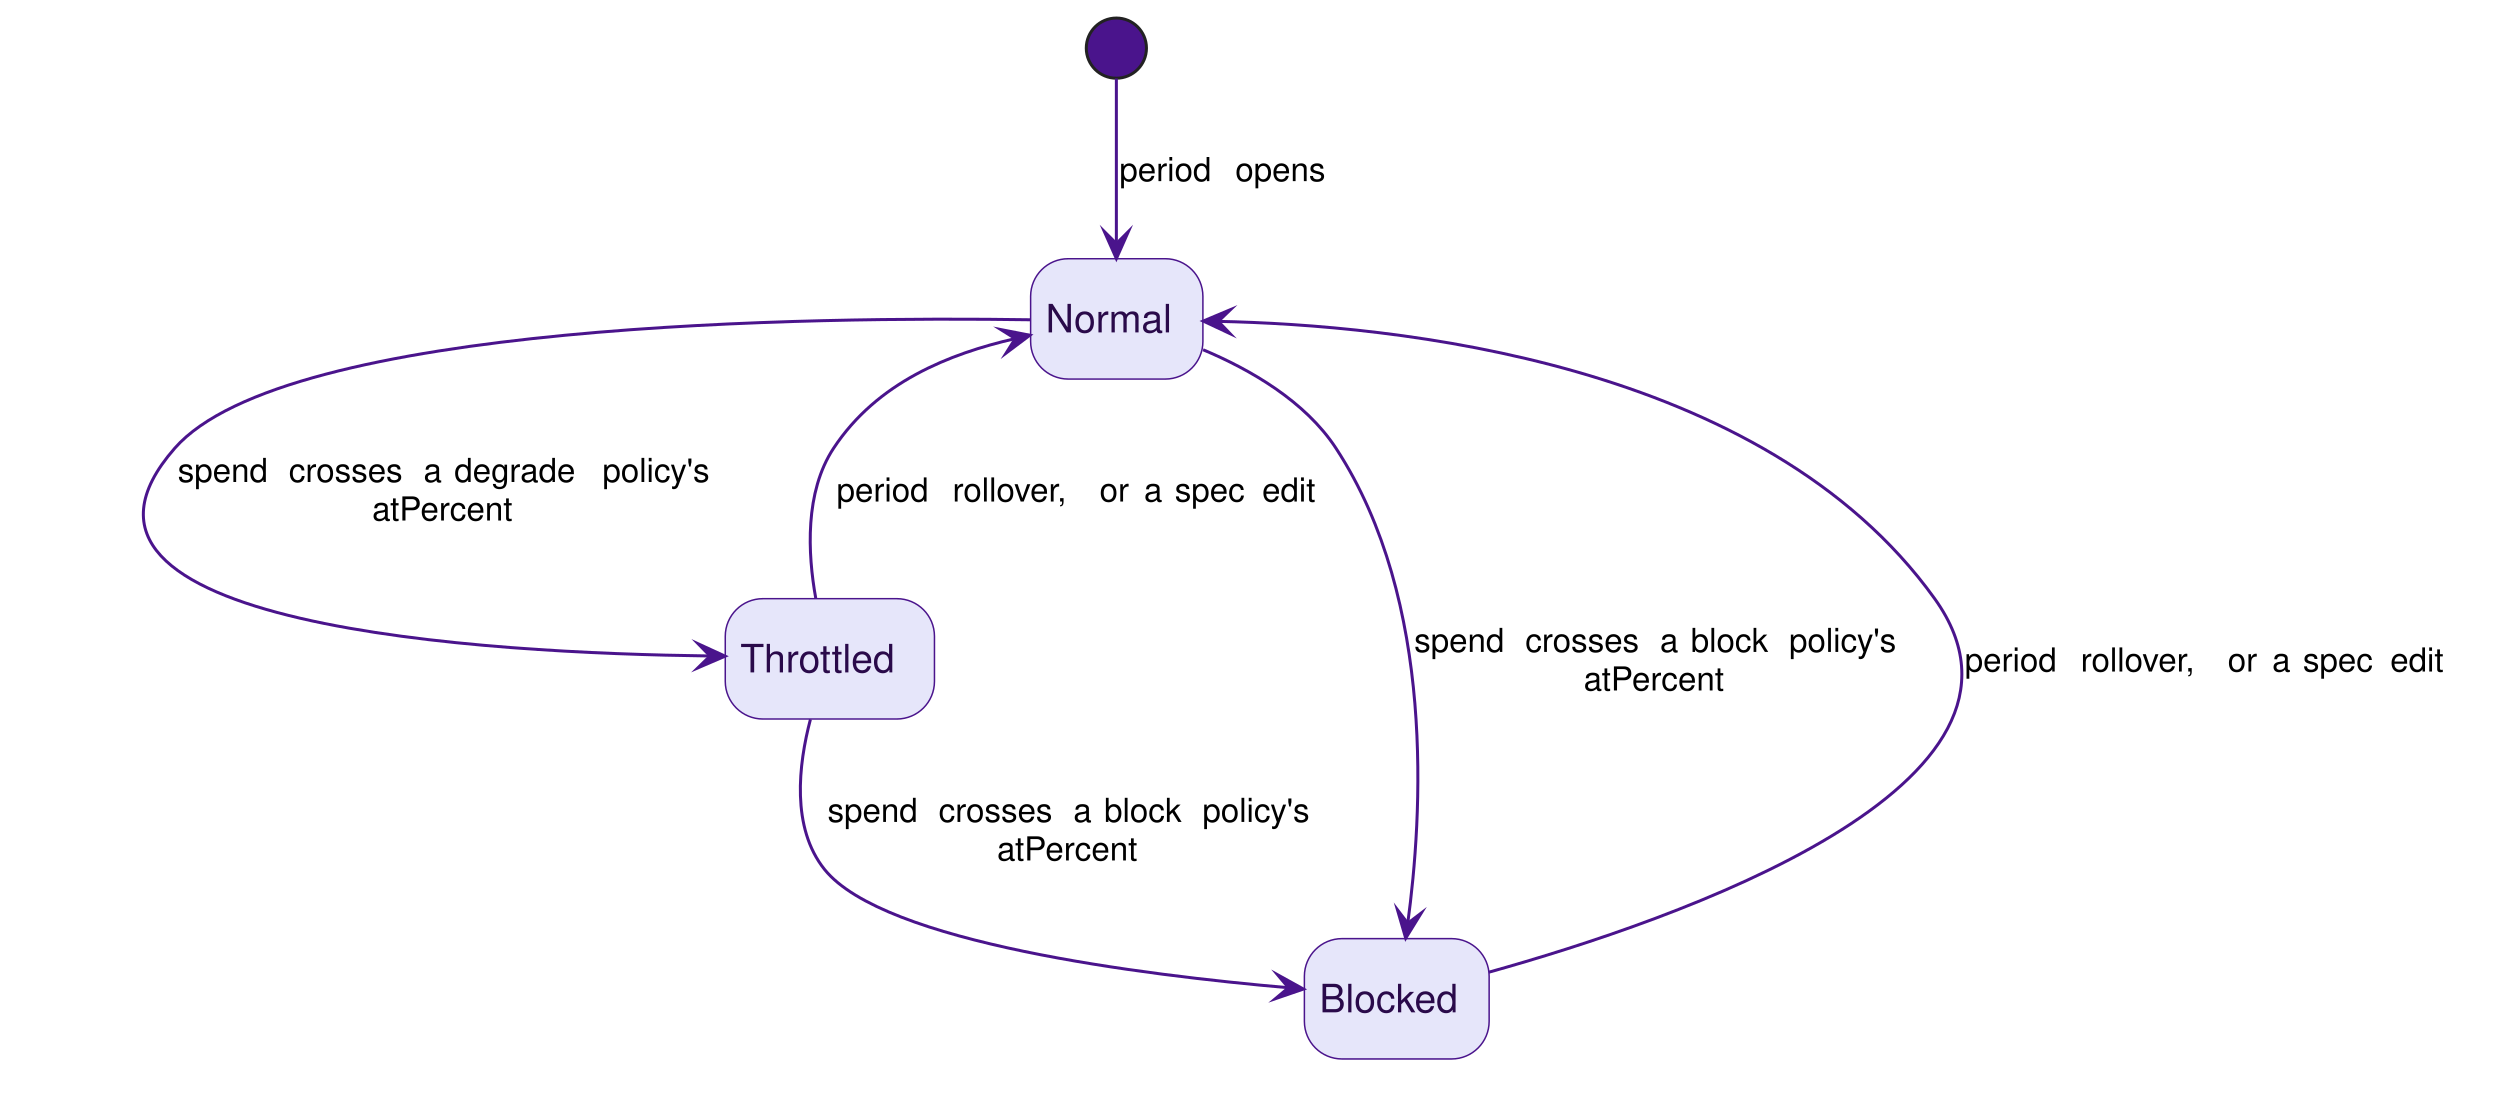
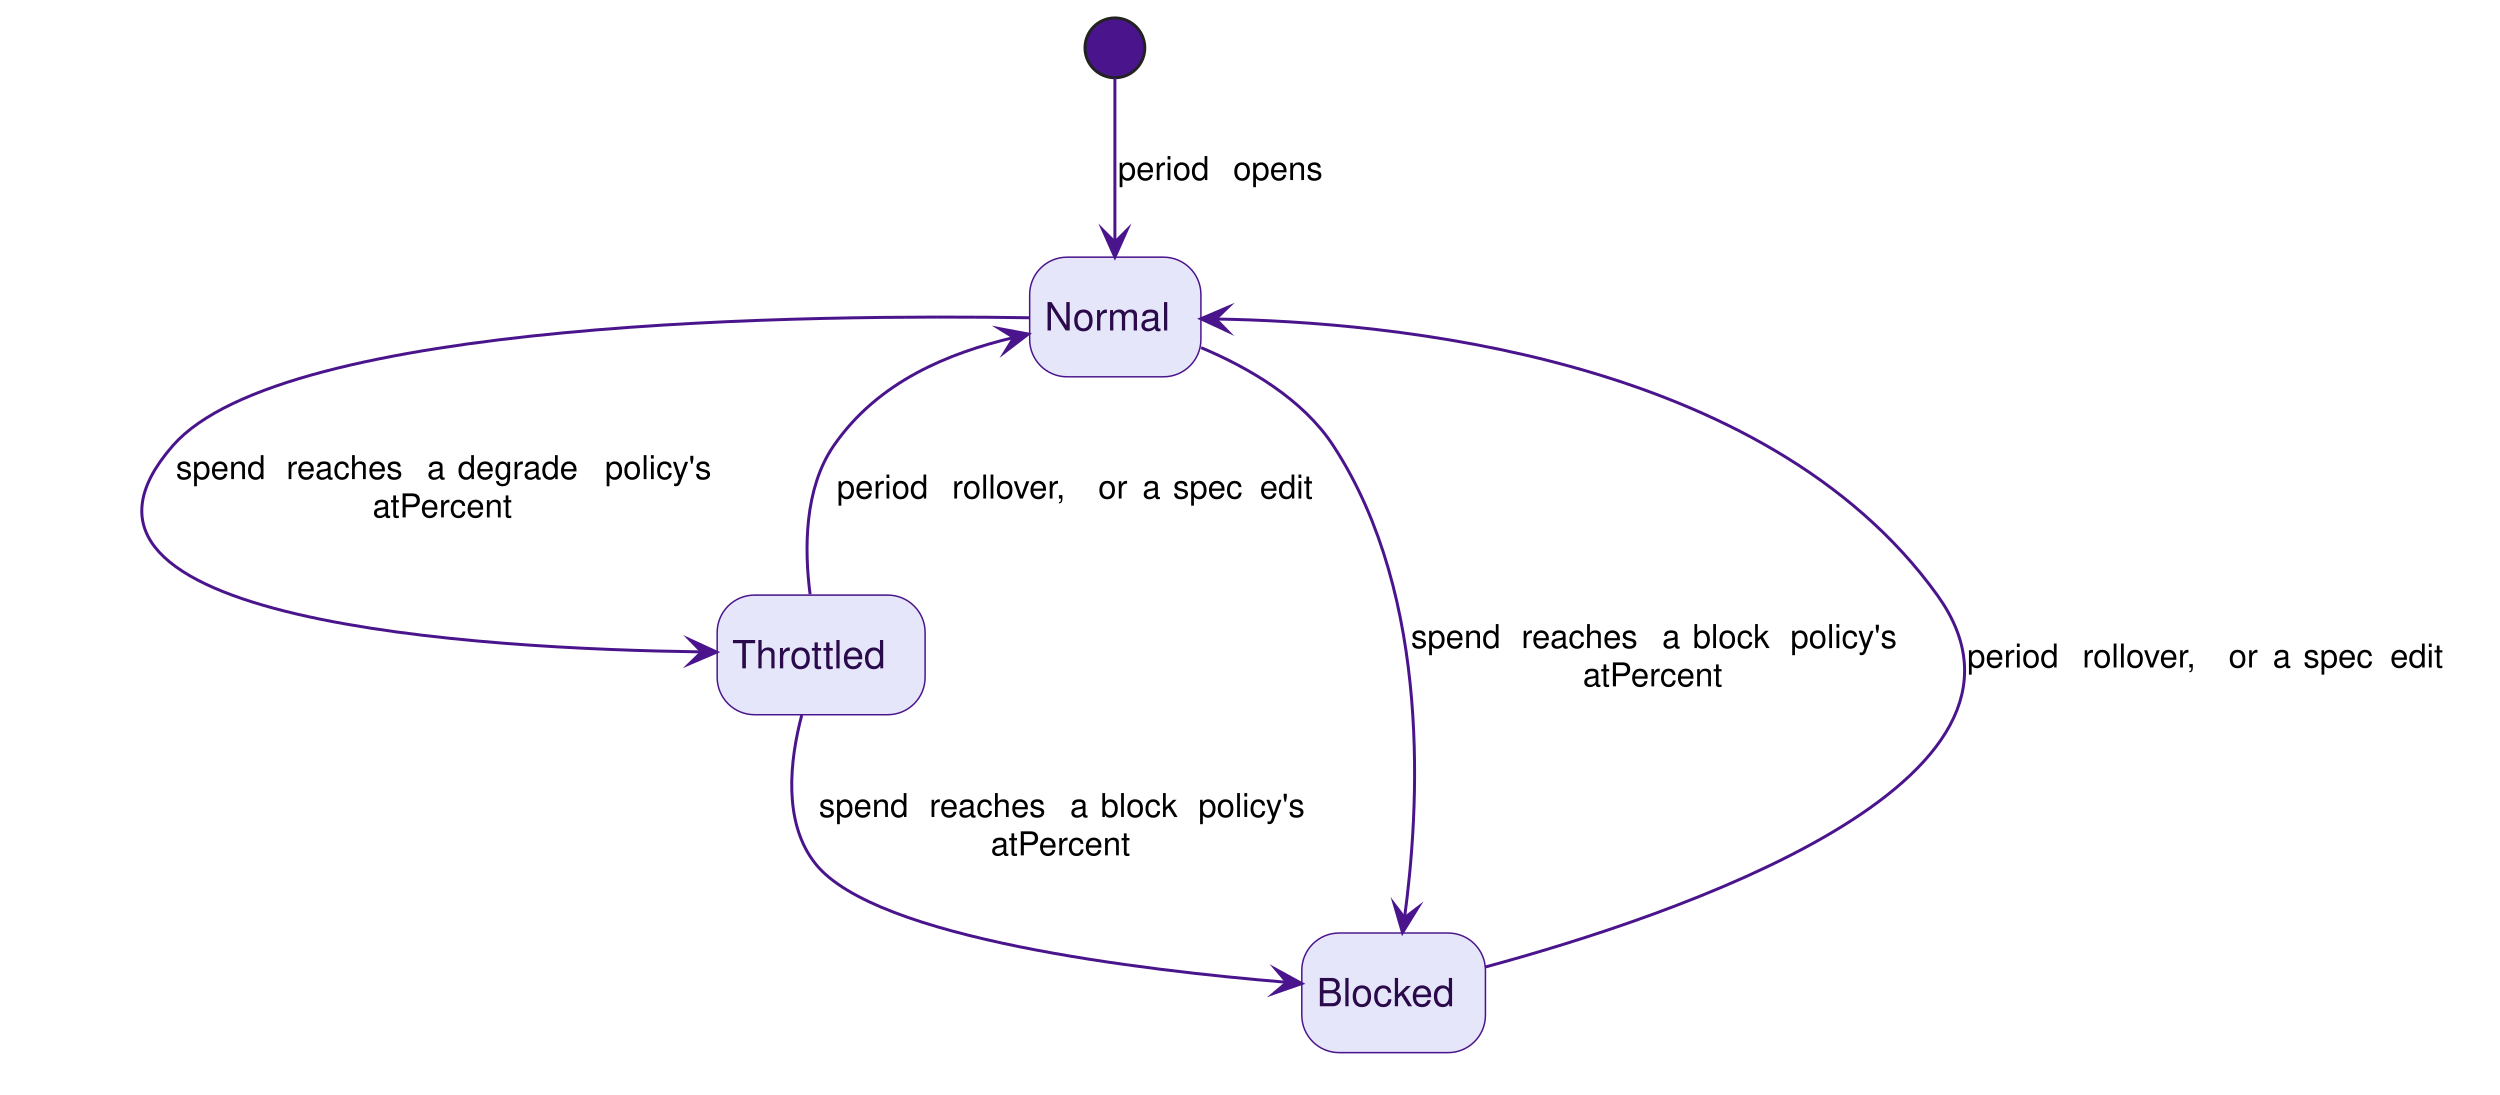
- <svg xmlns="http://www.w3.org/2000/svg" contentStyleType="text/css" data-diagram-type="STATE" height="366px" preserveAspectRatio="none" style="width:831px;height:366px;" version="1.1" viewBox="0 0 831 366" width="831px" zoomAndPan="magnify">
+ <svg xmlns="http://www.w3.org/2000/svg" contentStyleType="text/css" data-diagram-type="STATE" height="366px" preserveAspectRatio="none" style="width:836px;height:366px;" version="1.1" viewBox="0 0 836 366" width="836px" zoomAndPan="magnify">
  <defs />
  <g>
-     <rect fill="#E6E6FA" height="40" rx="12.5" ry="12.5" style="stroke:#4A148C;stroke-width:0.5;" width="57.265" x="342.58" y="86" />
-     <text fill="#2A0A4A" font-family="Helvetica" font-size="13" lengthAdjust="spacing" textLength="47.265" x="347.58" y="110.501">Normal</text>
-     <rect fill="#E6E6FA" height="40" rx="12.5" ry="12.5" style="stroke:#4A148C;stroke-width:0.5;" width="69.535" x="241.08" y="199" />
-     <text fill="#2A0A4A" font-family="Helvetica" font-size="13" lengthAdjust="spacing" textLength="59.535" x="246.08" y="223.5">Throttled</text>
-     <rect fill="#E6E6FA" height="40" rx="12.5" ry="12.5" style="stroke:#4A148C;stroke-width:0.5;" width="61.41" x="433.58" y="312" />
-     <text fill="#2A0A4A" font-family="Helvetica" font-size="13" lengthAdjust="spacing" textLength="51.41" x="438.58" y="336.5">Blocked</text>
+     <rect fill="#E6E6FA" height="40" rx="12.5" ry="12.5" style="stroke:#4A148C;stroke-width:0.5;" width="57.265" x="344.32" y="86" />
+     <text fill="#2A0A4A" font-family="Helvetica" font-size="13" lengthAdjust="spacing" textLength="47.265" x="349.32" y="110.501">Normal</text>
+     <rect fill="#E6E6FA" height="40" rx="12.5" ry="12.5" style="stroke:#4A148C;stroke-width:0.5;" width="69.535" x="239.82" y="199" />
+     <text fill="#2A0A4A" font-family="Helvetica" font-size="13" lengthAdjust="spacing" textLength="59.535" x="244.82" y="223.5">Throttled</text>
+     <rect fill="#E6E6FA" height="40" rx="12.5" ry="12.5" style="stroke:#4A148C;stroke-width:0.5;" width="61.41" x="435.32" y="312" />
+     <text fill="#2A0A4A" font-family="Helvetica" font-size="13" lengthAdjust="spacing" textLength="51.41" x="440.32" y="336.5">Blocked</text>
    <g class="start_entity" data-qualified-name=".start." data-source-line="11" id="ent0004">
-       <ellipse cx="371.08" cy="16" fill="#4A148C" rx="10" ry="10" style="stroke:#222222;stroke-width:1;" />
+       <ellipse cx="372.82" cy="16" fill="#4A148C" rx="10" ry="10" style="stroke:#222222;stroke-width:1;" />
    </g>
    <g class="link" data-entity-1="ent0004" data-entity-2="ent0001" data-link-type="dependency" data-source-line="11" id="lnk5">
-       <path d="M371.08,26.09 C371.08,40.14 371.08,62.45 371.08,80.96" fill="none" id="*start*-to-Normal" style="stroke:#4A148C;stroke-width:1;" />
-       <polygon fill="#4A148C" points="371.08,85.96,375.08,76.96,371.08,80.96,367.08,76.96,371.08,85.96" style="stroke:#4A148C;stroke-width:1;stroke-linejoin:miter;stroke-miterlimit:10;" />
-       <text fill="#000000" font-family="Helvetica" font-size="11" lengthAdjust="spacing" textLength="35.041" x="372.08" y="60.21">period</text>
-       <text fill="#000000" font-family="Helvetica" font-size="11" lengthAdjust="spacing" textLength="3.497" x="407.121" y="60.21"> </text>
-       <text fill="#000000" font-family="Helvetica" font-size="11" lengthAdjust="spacing" textLength="33.183" x="410.618" y="60.21">opens</text>
+       <path d="M372.82,26.09 C372.82,40.14 372.82,62.45 372.82,80.96" fill="none" id="*start*-to-Normal" style="stroke:#4A148C;stroke-width:1;" />
+       <polygon fill="#4A148C" points="372.82,85.96,376.82,76.96,372.82,80.96,368.82,76.96,372.82,85.96" style="stroke:#4A148C;stroke-width:1;stroke-linejoin:miter;stroke-miterlimit:10;" />
+       <text fill="#000000" font-family="Helvetica" font-size="11" lengthAdjust="spacing" textLength="35.041" x="373.82" y="60.21">period</text>
+       <text fill="#000000" font-family="Helvetica" font-size="11" lengthAdjust="spacing" textLength="3.497" x="408.861" y="60.21"> </text>
+       <text fill="#000000" font-family="Helvetica" font-size="11" lengthAdjust="spacing" textLength="33.183" x="412.358" y="60.21">opens</text>
    </g>
    <g class="link" data-entity-1="ent0001" data-entity-2="ent0002" data-link-type="dependency" data-source-line="13" id="lnk6">
-       <path d="M342.4,106.29 C272.23,105.23 94.95,106.86 58.08,149 C6,208.53 162.05,217.128 236.02,218.048" fill="none" id="Normal-to-Throttled" style="stroke:#4A148C;stroke-width:1;" />
-       <polygon fill="#4A148C" points="241.02,218.11,232.07,213.998,236.02,218.048,231.971,221.998,241.02,218.11" style="stroke:#4A148C;stroke-width:1;stroke-linejoin:miter;stroke-miterlimit:10;" />
-       <text fill="#000000" font-family="Helvetica" font-size="11" lengthAdjust="spacing" textLength="33.435" x="59.08" y="160.21">spend</text>
-       <text fill="#000000" font-family="Helvetica" font-size="11" lengthAdjust="spacing" textLength="3.497" x="92.515" y="160.21"> </text>
-       <text fill="#000000" font-family="Helvetica" font-size="11" lengthAdjust="spacing" textLength="41.261" x="96.012" y="160.21">crosses</text>
-       <text fill="#000000" font-family="Helvetica" font-size="11" lengthAdjust="spacing" textLength="3.497" x="137.272" y="160.21"> </text>
-       <text fill="#000000" font-family="Helvetica" font-size="11" lengthAdjust="spacing" textLength="6.741" x="140.769" y="160.21">a</text>
-       <text fill="#000000" font-family="Helvetica" font-size="11" lengthAdjust="spacing" textLength="3.497" x="147.51" y="160.21"> </text>
-       <text fill="#000000" font-family="Helvetica" font-size="11" lengthAdjust="spacing" textLength="45.746" x="151.006" y="160.21">degrade</text>
-       <text fill="#000000" font-family="Helvetica" font-size="11" lengthAdjust="spacing" textLength="3.497" x="196.752" y="160.21"> </text>
-       <text fill="#000000" font-family="Helvetica" font-size="11" lengthAdjust="spacing" textLength="41.137" x="200.249" y="160.21">policy's</text>
-       <text fill="#000000" font-family="Helvetica" font-size="11" lengthAdjust="spacing" textLength="53.077" x="123.694" y="173.015">atPercent</text>
+       <path d="M344.22,106.26 C273.78,105.12 94.98,106.56 57.82,149 C6,208.19 160.87,216.982 234.631,217.992" fill="none" id="Normal-to-Throttled" style="stroke:#4A148C;stroke-width:1;" />
+       <polygon fill="#4A148C" points="239.63,218.06,230.686,213.937,234.631,217.992,230.576,221.936,239.63,218.06" style="stroke:#4A148C;stroke-width:1;stroke-linejoin:miter;stroke-miterlimit:10;" />
+       <text fill="#000000" font-family="Helvetica" font-size="11" lengthAdjust="spacing" textLength="33.435" x="58.82" y="160.21">spend</text>
+       <text fill="#000000" font-family="Helvetica" font-size="11" lengthAdjust="spacing" textLength="3.497" x="92.255" y="160.21"> </text>
+       <text fill="#000000" font-family="Helvetica" font-size="11" lengthAdjust="spacing" textLength="43.549" x="95.752" y="160.21">reaches</text>
+       <text fill="#000000" font-family="Helvetica" font-size="11" lengthAdjust="spacing" textLength="3.497" x="139.3" y="160.21"> </text>
+       <text fill="#000000" font-family="Helvetica" font-size="11" lengthAdjust="spacing" textLength="6.741" x="142.797" y="160.21">a</text>
+       <text fill="#000000" font-family="Helvetica" font-size="11" lengthAdjust="spacing" textLength="3.497" x="149.538" y="160.21"> </text>
+       <text fill="#000000" font-family="Helvetica" font-size="11" lengthAdjust="spacing" textLength="45.746" x="153.034" y="160.21">degrade</text>
+       <text fill="#000000" font-family="Helvetica" font-size="11" lengthAdjust="spacing" textLength="3.497" x="198.78" y="160.21"> </text>
+       <text fill="#000000" font-family="Helvetica" font-size="11" lengthAdjust="spacing" textLength="41.137" x="202.276" y="160.21">policy's</text>
+       <text fill="#000000" font-family="Helvetica" font-size="11" lengthAdjust="spacing" textLength="53.077" x="124.578" y="173.015">atPercent</text>
    </g>
    <g class="link" data-entity-1="ent0002" data-entity-2="ent0001" data-link-type="dependency" data-source-line="18" id="lnk10">
-       <path d="M271.15,198.82 C268.49,184 267.46,163.61 277.08,149 C291.54,127.06 315.517,117.589 337.457,112.549" fill="none" id="Throttled-to-Normal" style="stroke:#4A148C;stroke-width:1;" />
-       <polygon fill="#4A148C" points="342.33,111.43,332.663,109.546,337.457,112.549,334.454,117.343,342.33,111.43" style="stroke:#4A148C;stroke-width:1;stroke-linejoin:miter;stroke-miterlimit:10;" />
-       <text fill="#000000" font-family="Helvetica" font-size="11" lengthAdjust="spacing" textLength="35.041" x="278.08" y="166.71">period</text>
-       <text fill="#000000" font-family="Helvetica" font-size="11" lengthAdjust="spacing" textLength="3.497" x="313.121" y="166.71"> </text>
-       <text fill="#000000" font-family="Helvetica" font-size="11" lengthAdjust="spacing" textLength="45.391" x="316.618" y="166.71">rollover,</text>
-       <text fill="#000000" font-family="Helvetica" font-size="11" lengthAdjust="spacing" textLength="3.497" x="362.009" y="166.71"> </text>
-       <text fill="#000000" font-family="Helvetica" font-size="11" lengthAdjust="spacing" textLength="11.252" x="365.505" y="166.71">or</text>
-       <text fill="#000000" font-family="Helvetica" font-size="11" lengthAdjust="spacing" textLength="3.497" x="376.758" y="166.71"> </text>
-       <text fill="#000000" font-family="Helvetica" font-size="11" lengthAdjust="spacing" textLength="6.741" x="380.254" y="166.71">a</text>
-       <text fill="#000000" font-family="Helvetica" font-size="11" lengthAdjust="spacing" textLength="3.497" x="386.995" y="166.71"> </text>
-       <text fill="#000000" font-family="Helvetica" font-size="11" lengthAdjust="spacing" textLength="25.529" x="390.492" y="166.71">spec</text>
-       <text fill="#000000" font-family="Helvetica" font-size="11" lengthAdjust="spacing" textLength="3.497" x="416.02" y="166.71"> </text>
-       <text fill="#000000" font-family="Helvetica" font-size="11" lengthAdjust="spacing" textLength="21.119" x="419.517" y="166.71">edit</text>
+       <path d="M270.89,198.71 C268.97,183.83 268.87,163.42 278.82,149 C293.65,127.52 317.276,118.039 339.016,112.859" fill="none" id="Throttled-to-Normal" style="stroke:#4A148C;stroke-width:1;" />
+       <polygon fill="#4A148C" points="343.88,111.7,334.198,109.895,339.016,112.859,336.052,117.677,343.88,111.7" style="stroke:#4A148C;stroke-width:1;stroke-linejoin:miter;stroke-miterlimit:10;" />
+       <text fill="#000000" font-family="Helvetica" font-size="11" lengthAdjust="spacing" textLength="35.041" x="279.82" y="166.71">period</text>
+       <text fill="#000000" font-family="Helvetica" font-size="11" lengthAdjust="spacing" textLength="3.497" x="314.861" y="166.71"> </text>
+       <text fill="#000000" font-family="Helvetica" font-size="11" lengthAdjust="spacing" textLength="45.391" x="318.358" y="166.71">rollover,</text>
+       <text fill="#000000" font-family="Helvetica" font-size="11" lengthAdjust="spacing" textLength="3.497" x="363.749" y="166.71"> </text>
+       <text fill="#000000" font-family="Helvetica" font-size="11" lengthAdjust="spacing" textLength="11.252" x="367.245" y="166.71">or</text>
+       <text fill="#000000" font-family="Helvetica" font-size="11" lengthAdjust="spacing" textLength="3.497" x="378.498" y="166.71"> </text>
+       <text fill="#000000" font-family="Helvetica" font-size="11" lengthAdjust="spacing" textLength="6.741" x="381.994" y="166.71">a</text>
+       <text fill="#000000" font-family="Helvetica" font-size="11" lengthAdjust="spacing" textLength="3.497" x="388.735" y="166.71"> </text>
+       <text fill="#000000" font-family="Helvetica" font-size="11" lengthAdjust="spacing" textLength="25.529" x="392.232" y="166.71">spec</text>
+       <text fill="#000000" font-family="Helvetica" font-size="11" lengthAdjust="spacing" textLength="3.497" x="417.76" y="166.71"> </text>
+       <text fill="#000000" font-family="Helvetica" font-size="11" lengthAdjust="spacing" textLength="21.119" x="421.257" y="166.71">edit</text>
    </g>
    <g class="link" data-entity-1="ent0001" data-entity-2="ent0003" data-link-type="dependency" data-source-line="14" id="lnk7">
-       <path d="M399.9,116.25 C415.59,122.84 433.84,133.34 444.08,149 C477.4,199.95 472.733,271.565 467.933,306.906" fill="none" id="Normal-to-Blocked" style="stroke:#4A148C;stroke-width:1;" />
-       <polygon fill="#4A148C" points="467.26,311.86,472.435,303.48,467.933,306.906,464.508,302.404,467.26,311.86" style="stroke:#4A148C;stroke-width:1;stroke-linejoin:miter;stroke-miterlimit:10;" />
-       <text fill="#000000" font-family="Helvetica" font-size="11" lengthAdjust="spacing" textLength="33.435" x="470.08" y="216.71">spend</text>
-       <text fill="#000000" font-family="Helvetica" font-size="11" lengthAdjust="spacing" textLength="3.497" x="503.515" y="216.71"> </text>
-       <text fill="#000000" font-family="Helvetica" font-size="11" lengthAdjust="spacing" textLength="41.261" x="507.012" y="216.71">crosses</text>
-       <text fill="#000000" font-family="Helvetica" font-size="11" lengthAdjust="spacing" textLength="3.497" x="548.272" y="216.71"> </text>
-       <text fill="#000000" font-family="Helvetica" font-size="11" lengthAdjust="spacing" textLength="6.741" x="551.769" y="216.71">a</text>
-       <text fill="#000000" font-family="Helvetica" font-size="11" lengthAdjust="spacing" textLength="3.497" x="558.51" y="216.71"> </text>
-       <text fill="#000000" font-family="Helvetica" font-size="11" lengthAdjust="spacing" textLength="29.186" x="562.006" y="216.71">block</text>
-       <text fill="#000000" font-family="Helvetica" font-size="11" lengthAdjust="spacing" textLength="3.497" x="591.193" y="216.71"> </text>
-       <text fill="#000000" font-family="Helvetica" font-size="11" lengthAdjust="spacing" textLength="41.137" x="594.689" y="216.71">policy's</text>
-       <text fill="#000000" font-family="Helvetica" font-size="11" lengthAdjust="spacing" textLength="53.077" x="526.415" y="229.515">atPercent</text>
+       <path d="M401.64,116.25 C417.33,122.84 435.58,133.34 445.82,149 C479.14,199.95 474.473,271.565 469.673,306.906" fill="none" id="Normal-to-Blocked" style="stroke:#4A148C;stroke-width:1;" />
+       <polygon fill="#4A148C" points="469,311.86,474.175,303.48,469.673,306.906,466.248,302.404,469,311.86" style="stroke:#4A148C;stroke-width:1;stroke-linejoin:miter;stroke-miterlimit:10;" />
+       <text fill="#000000" font-family="Helvetica" font-size="11" lengthAdjust="spacing" textLength="33.435" x="471.82" y="216.71">spend</text>
+       <text fill="#000000" font-family="Helvetica" font-size="11" lengthAdjust="spacing" textLength="3.497" x="505.255" y="216.71"> </text>
+       <text fill="#000000" font-family="Helvetica" font-size="11" lengthAdjust="spacing" textLength="43.549" x="508.752" y="216.71">reaches</text>
+       <text fill="#000000" font-family="Helvetica" font-size="11" lengthAdjust="spacing" textLength="3.497" x="552.301" y="216.71"> </text>
+       <text fill="#000000" font-family="Helvetica" font-size="11" lengthAdjust="spacing" textLength="6.741" x="555.797" y="216.71">a</text>
+       <text fill="#000000" font-family="Helvetica" font-size="11" lengthAdjust="spacing" textLength="3.497" x="562.538" y="216.71"> </text>
+       <text fill="#000000" font-family="Helvetica" font-size="11" lengthAdjust="spacing" textLength="29.186" x="566.034" y="216.71">block</text>
+       <text fill="#000000" font-family="Helvetica" font-size="11" lengthAdjust="spacing" textLength="3.497" x="595.221" y="216.71"> </text>
+       <text fill="#000000" font-family="Helvetica" font-size="11" lengthAdjust="spacing" textLength="41.137" x="598.717" y="216.71">policy's</text>
+       <text fill="#000000" font-family="Helvetica" font-size="11" lengthAdjust="spacing" textLength="53.077" x="529.299" y="229.515">atPercent</text>
    </g>
    <g class="link" data-entity-1="ent0003" data-entity-2="ent0001" data-link-type="dependency" data-source-line="17" id="lnk9">
-       <path d="M494.82,323.18 C556.86,305.88 687.54,260.96 643.08,199 C586.27,119.81 462.599,108.024 404.959,106.824" fill="none" id="Blocked-to-Normal" style="stroke:#4A148C;stroke-width:1;" />
-       <polygon fill="#4A148C" points="399.96,106.72,408.875,110.906,404.959,106.824,409.041,102.908,399.96,106.72" style="stroke:#4A148C;stroke-width:1;stroke-linejoin:miter;stroke-miterlimit:10;" />
-       <text fill="#000000" font-family="Helvetica" font-size="11" lengthAdjust="spacing" textLength="35.041" x="653.08" y="223.21">period</text>
-       <text fill="#000000" font-family="Helvetica" font-size="11" lengthAdjust="spacing" textLength="3.497" x="688.121" y="223.21"> </text>
-       <text fill="#000000" font-family="Helvetica" font-size="11" lengthAdjust="spacing" textLength="45.391" x="691.618" y="223.21">rollover,</text>
-       <text fill="#000000" font-family="Helvetica" font-size="11" lengthAdjust="spacing" textLength="3.497" x="737.009" y="223.21"> </text>
-       <text fill="#000000" font-family="Helvetica" font-size="11" lengthAdjust="spacing" textLength="11.252" x="740.505" y="223.21">or</text>
-       <text fill="#000000" font-family="Helvetica" font-size="11" lengthAdjust="spacing" textLength="3.497" x="751.758" y="223.21"> </text>
-       <text fill="#000000" font-family="Helvetica" font-size="11" lengthAdjust="spacing" textLength="6.741" x="755.254" y="223.21">a</text>
-       <text fill="#000000" font-family="Helvetica" font-size="11" lengthAdjust="spacing" textLength="3.497" x="761.995" y="223.21"> </text>
-       <text fill="#000000" font-family="Helvetica" font-size="11" lengthAdjust="spacing" textLength="25.529" x="765.492" y="223.21">spec</text>
-       <text fill="#000000" font-family="Helvetica" font-size="11" lengthAdjust="spacing" textLength="3.497" x="791.02" y="223.21"> </text>
-       <text fill="#000000" font-family="Helvetica" font-size="11" lengthAdjust="spacing" textLength="21.119" x="794.517" y="223.21">edit</text>
+       <path d="M496.57,323.4 C559.41,306.38 692.98,261.72 647.82,199 C590.17,118.92 464.599,107.61 406.559,106.68" fill="none" id="Blocked-to-Normal" style="stroke:#4A148C;stroke-width:1;" />
+       <polygon fill="#4A148C" points="401.56,106.6,410.495,110.744,406.559,106.68,410.623,102.745,401.56,106.6" style="stroke:#4A148C;stroke-width:1;stroke-linejoin:miter;stroke-miterlimit:10;" />
+       <text fill="#000000" font-family="Helvetica" font-size="11" lengthAdjust="spacing" textLength="35.041" x="657.82" y="223.21">period</text>
+       <text fill="#000000" font-family="Helvetica" font-size="11" lengthAdjust="spacing" textLength="3.497" x="692.861" y="223.21"> </text>
+       <text fill="#000000" font-family="Helvetica" font-size="11" lengthAdjust="spacing" textLength="45.391" x="696.358" y="223.21">rollover,</text>
+       <text fill="#000000" font-family="Helvetica" font-size="11" lengthAdjust="spacing" textLength="3.497" x="741.749" y="223.21"> </text>
+       <text fill="#000000" font-family="Helvetica" font-size="11" lengthAdjust="spacing" textLength="11.252" x="745.245" y="223.21">or</text>
+       <text fill="#000000" font-family="Helvetica" font-size="11" lengthAdjust="spacing" textLength="3.497" x="756.498" y="223.21"> </text>
+       <text fill="#000000" font-family="Helvetica" font-size="11" lengthAdjust="spacing" textLength="6.741" x="759.994" y="223.21">a</text>
+       <text fill="#000000" font-family="Helvetica" font-size="11" lengthAdjust="spacing" textLength="3.497" x="766.735" y="223.21"> </text>
+       <text fill="#000000" font-family="Helvetica" font-size="11" lengthAdjust="spacing" textLength="25.529" x="770.232" y="223.21">spec</text>
+       <text fill="#000000" font-family="Helvetica" font-size="11" lengthAdjust="spacing" textLength="3.497" x="795.76" y="223.21"> </text>
+       <text fill="#000000" font-family="Helvetica" font-size="11" lengthAdjust="spacing" textLength="21.119" x="799.257" y="223.21">edit</text>
    </g>
    <g class="link" data-entity-1="ent0002" data-entity-2="ent0003" data-link-type="dependency" data-source-line="15" id="lnk8">
-       <path d="M269.39,239.1 C265.38,254.27 262.98,275.17 274.08,289 C293.7,313.43 379.669,324.075 428.279,328.325" fill="none" id="Throttled-to-Blocked" style="stroke:#4A148C;stroke-width:1;" />
-       <polygon fill="#4A148C" points="433.26,328.76,424.643,323.991,428.279,328.325,423.946,331.961,433.26,328.76" style="stroke:#4A148C;stroke-width:1;stroke-linejoin:miter;stroke-miterlimit:10;" />
-       <text fill="#000000" font-family="Helvetica" font-size="11" lengthAdjust="spacing" textLength="33.435" x="275.08" y="273.21">spend</text>
-       <text fill="#000000" font-family="Helvetica" font-size="11" lengthAdjust="spacing" textLength="3.497" x="308.515" y="273.21"> </text>
-       <text fill="#000000" font-family="Helvetica" font-size="11" lengthAdjust="spacing" textLength="41.261" x="312.012" y="273.21">crosses</text>
-       <text fill="#000000" font-family="Helvetica" font-size="11" lengthAdjust="spacing" textLength="3.497" x="353.272" y="273.21"> </text>
-       <text fill="#000000" font-family="Helvetica" font-size="11" lengthAdjust="spacing" textLength="6.741" x="356.769" y="273.21">a</text>
-       <text fill="#000000" font-family="Helvetica" font-size="11" lengthAdjust="spacing" textLength="3.497" x="363.51" y="273.21"> </text>
-       <text fill="#000000" font-family="Helvetica" font-size="11" lengthAdjust="spacing" textLength="29.186" x="367.006" y="273.21">block</text>
-       <text fill="#000000" font-family="Helvetica" font-size="11" lengthAdjust="spacing" textLength="3.497" x="396.193" y="273.21"> </text>
-       <text fill="#000000" font-family="Helvetica" font-size="11" lengthAdjust="spacing" textLength="41.137" x="399.689" y="273.21">policy's</text>
-       <text fill="#000000" font-family="Helvetica" font-size="11" lengthAdjust="spacing" textLength="53.077" x="331.415" y="286.015">atPercent</text>
+       <path d="M268.11,239.11 C264.1,254.29 261.69,275.19 272.82,289 C292.89,313.9 381.167,324.395 430.327,328.485" fill="none" id="Throttled-to-Blocked" style="stroke:#4A148C;stroke-width:1;" />
+       <polygon fill="#4A148C" points="435.31,328.9,426.673,324.168,430.327,328.485,426.009,332.14,435.31,328.9" style="stroke:#4A148C;stroke-width:1;stroke-linejoin:miter;stroke-miterlimit:10;" />
+       <text fill="#000000" font-family="Helvetica" font-size="11" lengthAdjust="spacing" textLength="33.435" x="273.82" y="273.21">spend</text>
+       <text fill="#000000" font-family="Helvetica" font-size="11" lengthAdjust="spacing" textLength="3.497" x="307.255" y="273.21"> </text>
+       <text fill="#000000" font-family="Helvetica" font-size="11" lengthAdjust="spacing" textLength="43.549" x="310.752" y="273.21">reaches</text>
+       <text fill="#000000" font-family="Helvetica" font-size="11" lengthAdjust="spacing" textLength="3.497" x="354.3" y="273.21"> </text>
+       <text fill="#000000" font-family="Helvetica" font-size="11" lengthAdjust="spacing" textLength="6.741" x="357.797" y="273.21">a</text>
+       <text fill="#000000" font-family="Helvetica" font-size="11" lengthAdjust="spacing" textLength="3.497" x="364.538" y="273.21"> </text>
+       <text fill="#000000" font-family="Helvetica" font-size="11" lengthAdjust="spacing" textLength="29.186" x="368.034" y="273.21">block</text>
+       <text fill="#000000" font-family="Helvetica" font-size="11" lengthAdjust="spacing" textLength="3.497" x="397.221" y="273.21"> </text>
+       <text fill="#000000" font-family="Helvetica" font-size="11" lengthAdjust="spacing" textLength="41.137" x="400.717" y="273.21">policy's</text>
+       <text fill="#000000" font-family="Helvetica" font-size="11" lengthAdjust="spacing" textLength="53.077" x="331.299" y="286.015">atPercent</text>
    </g>
  </g>
</svg>
